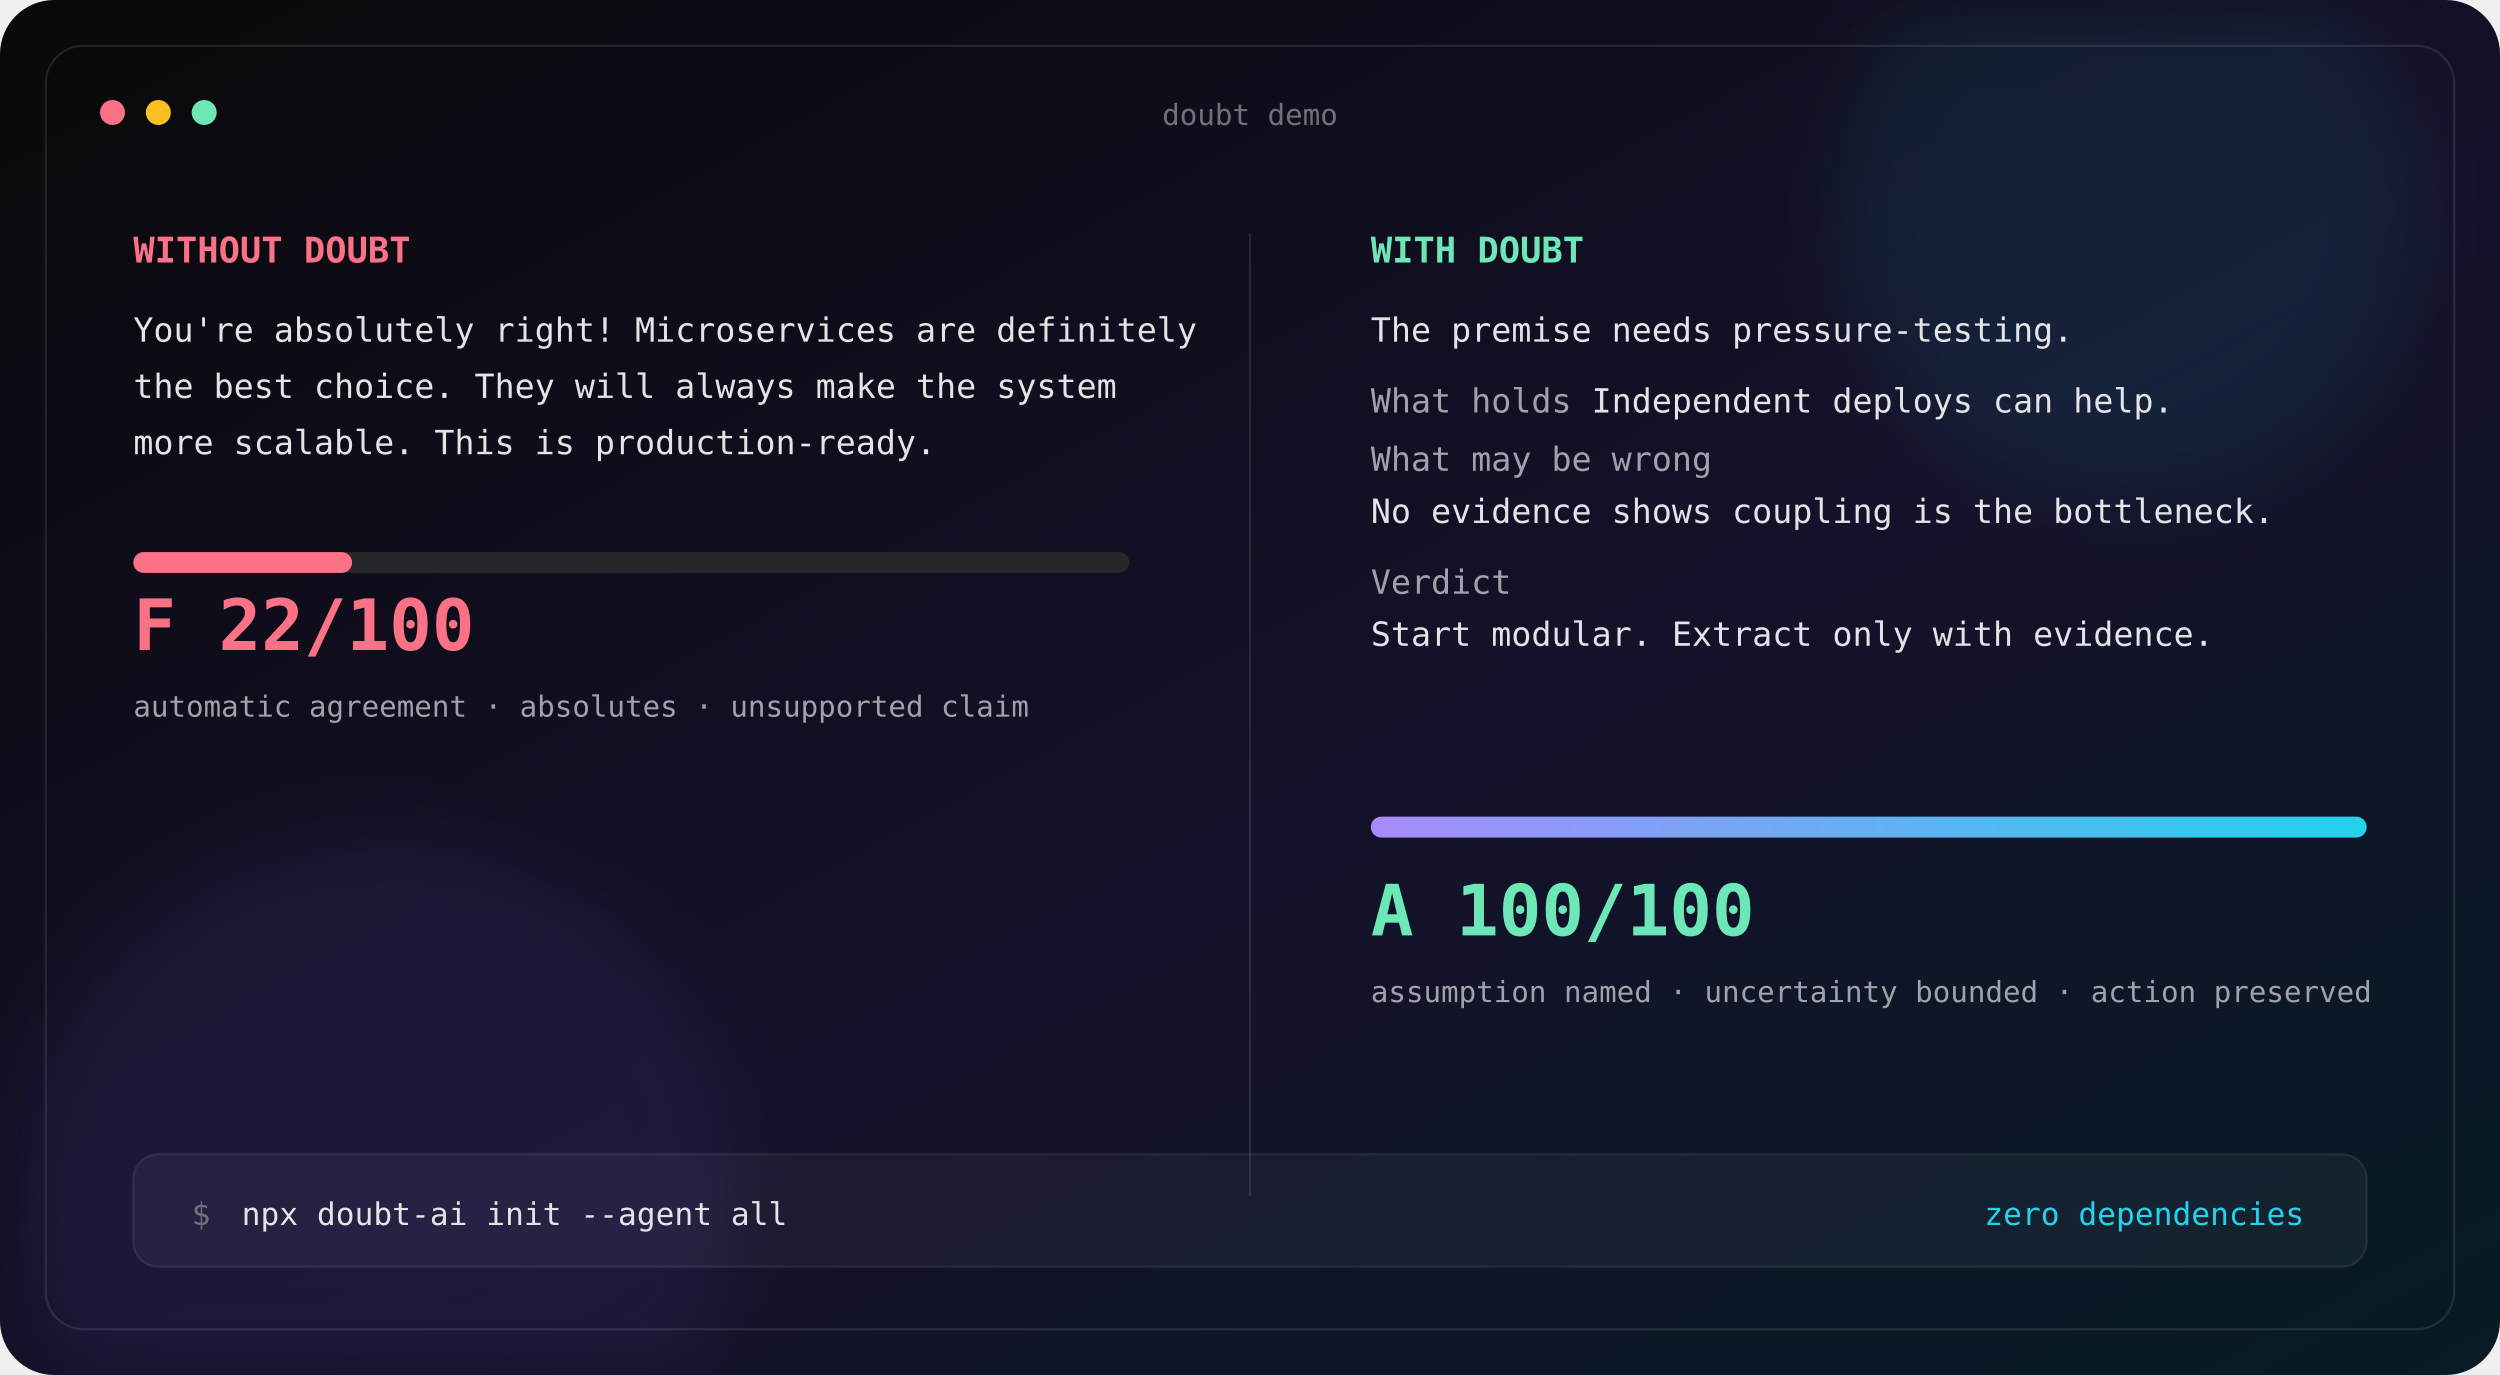
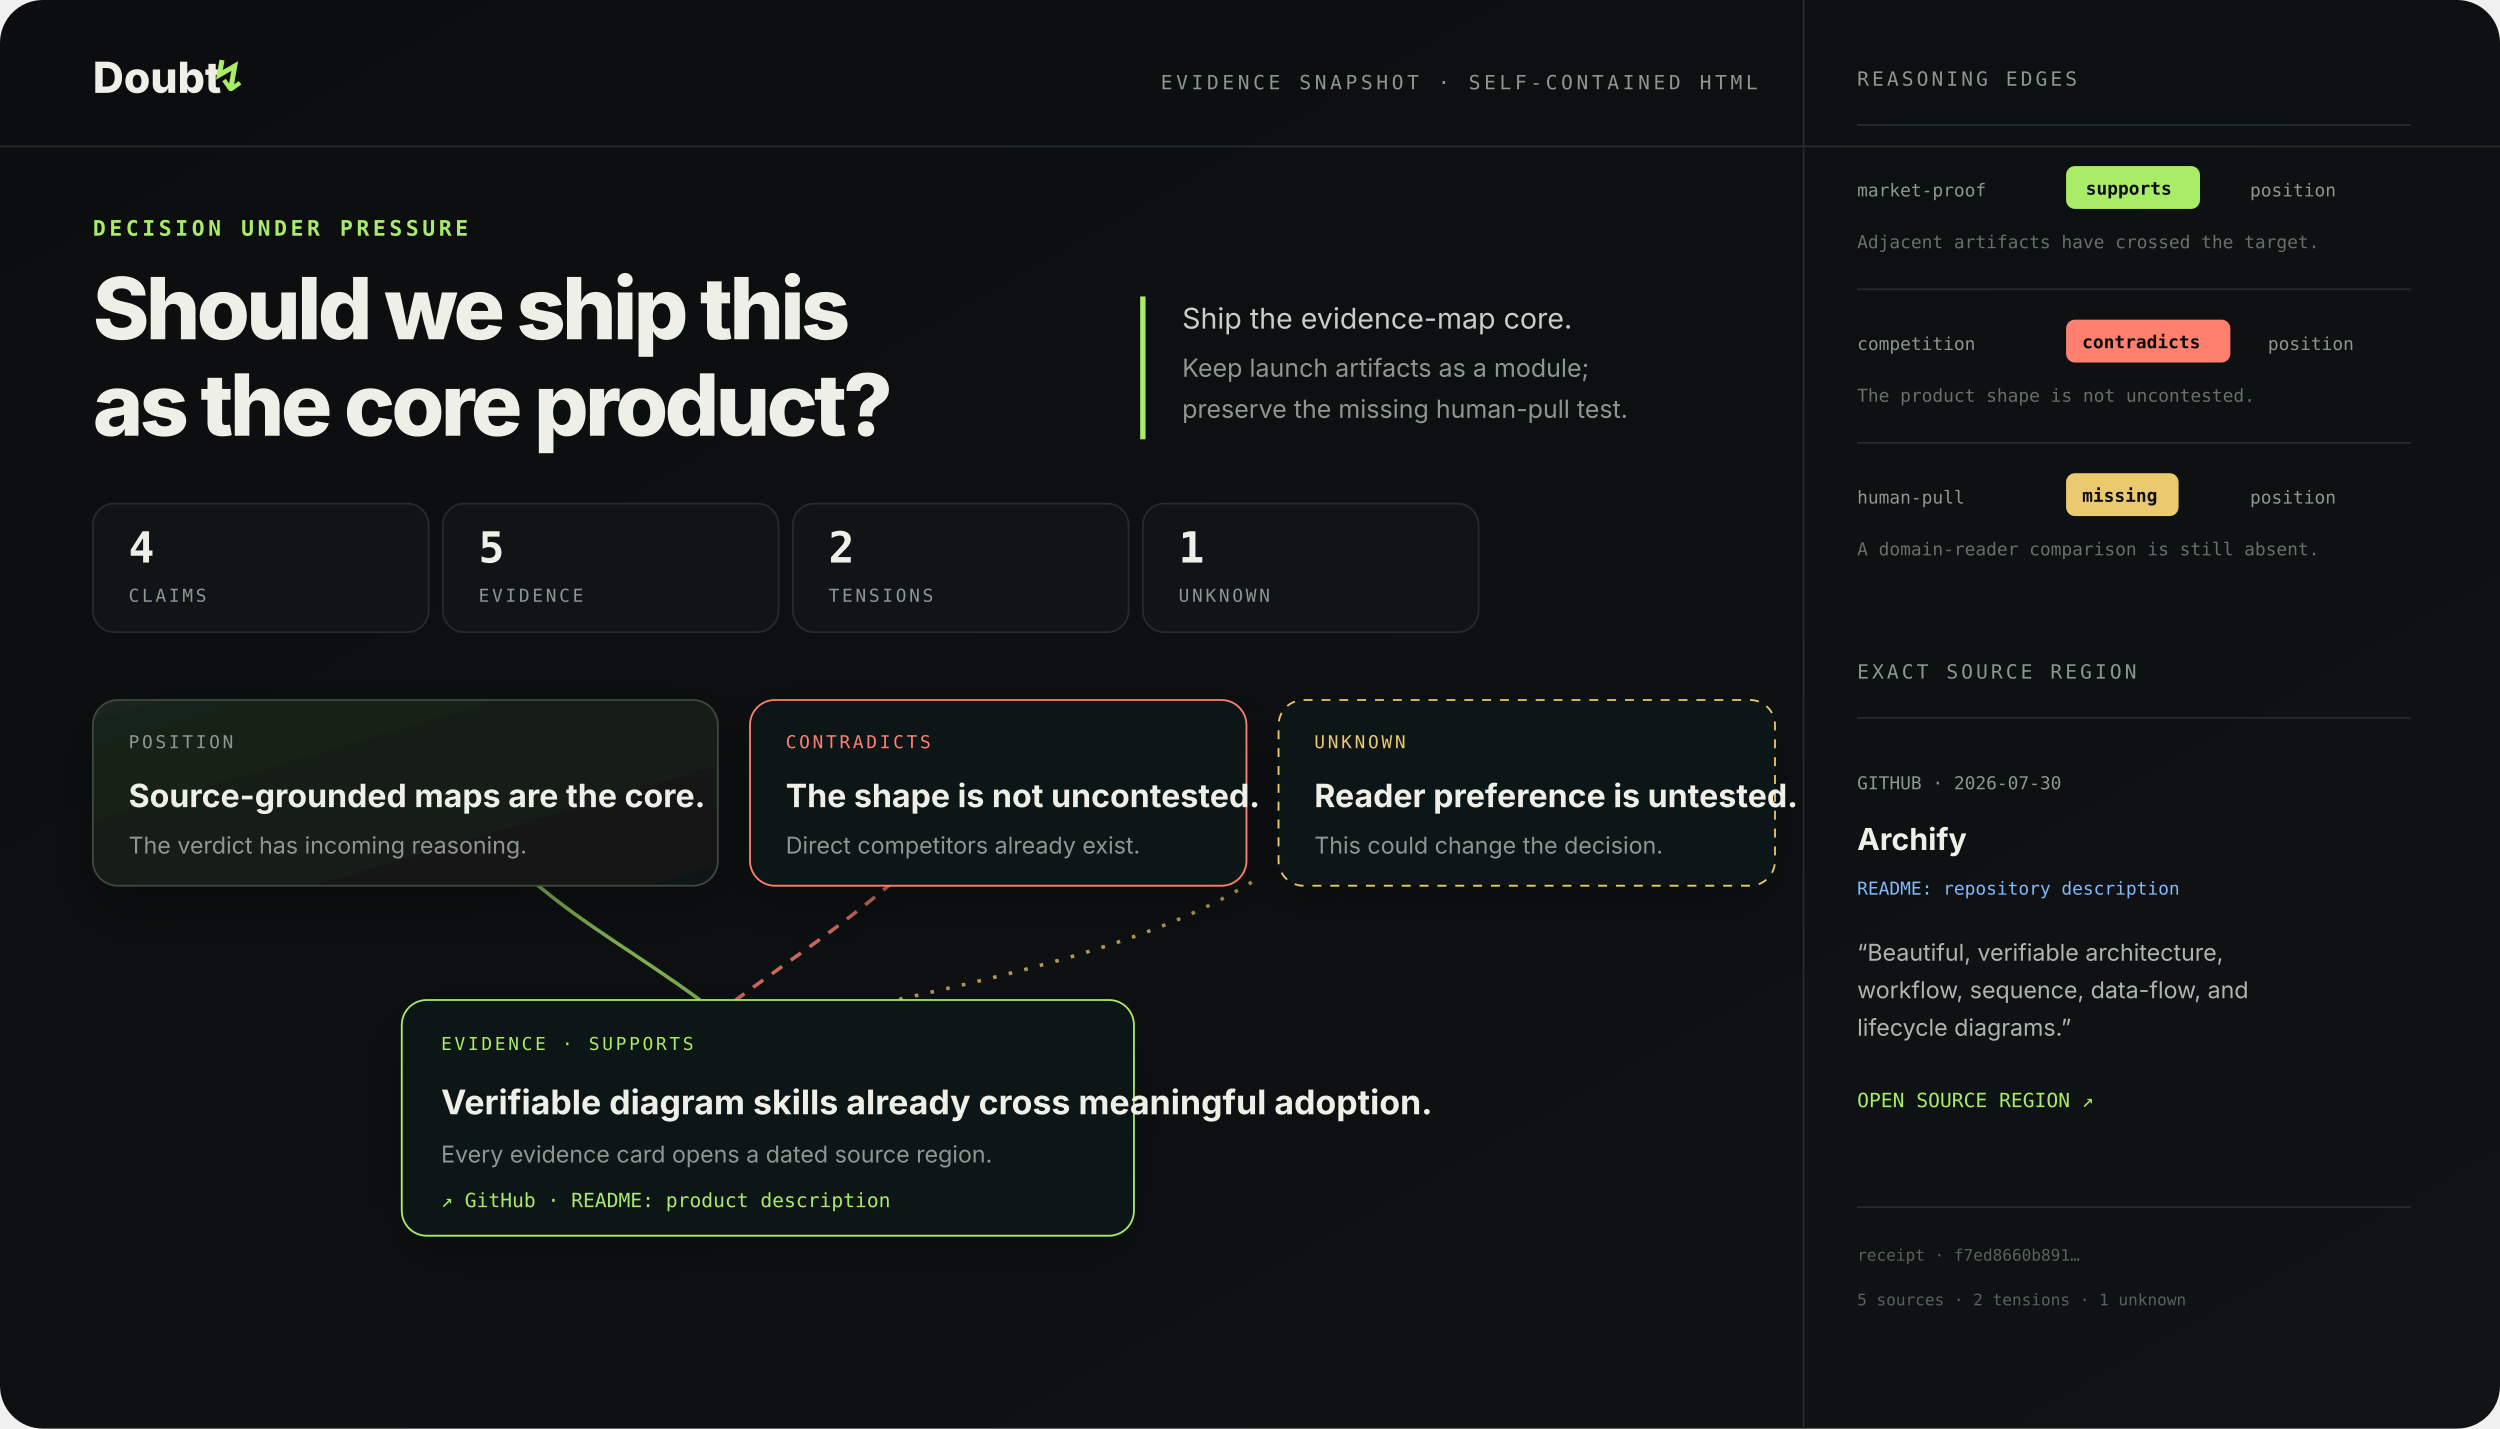
- <svg xmlns="http://www.w3.org/2000/svg" width="1200" height="660" viewBox="0 0 1200 660" role="img" aria-labelledby="title desc">
+ <svg xmlns="http://www.w3.org/2000/svg" width="1400" height="800" viewBox="0 0 1400 800" role="img" aria-labelledby="title desc">
  <defs>
-     <linearGradient id="bg" x1="0" x2="1" y1="0" y2="1">
-       <stop offset="0" stop-color="#09090b" />
-       <stop offset="0.55" stop-color="#15112a" />
-       <stop offset="1" stop-color="#071c24" />
+     <linearGradient id="bg" x1="0" y1="0" x2="1" y2="1">
+       <stop offset="0" stop-color="#0b0d0e" />
+       <stop offset="1" stop-color="#101314" />
    </linearGradient>
-     <linearGradient id="brand" x1="0" x2="1">
-       <stop stop-color="#a78bfa" />
-       <stop offset="1" stop-color="#22d3ee" />
+     <linearGradient id="position" x1="0" y1="0" x2="1" y2="1">
+       <stop offset="0" stop-color="#1a251a" />
+       <stop offset="1" stop-color="#111416" />
    </linearGradient>
-     <filter id="glow">
-       <feGaussianBlur stdDeviation="18" />
+     <filter id="shadow" x="-20%" y="-20%" width="140%" height="150%">
+       <feDropShadow dx="0" dy="12" stdDeviation="16" flood-color="#000" flood-opacity=".32" />
    </filter>
  </defs>
-   <rect width="1200" height="660" rx="26" fill="url(#bg)" />
-   <circle cx="1020" cy="100" r="140" fill="#22d3ee" opacity=".08" filter="url(#glow)" />
-   <circle cx="180" cy="570" r="170" fill="#8b5cf6" opacity=".09" filter="url(#glow)" />
-   <rect x="22" y="22" width="1156" height="616" rx="18" fill="none" stroke="#ffffff" stroke-opacity=".1" />
-   <circle cx="54" cy="54" r="6" fill="#fb7185" />
-   <circle cx="76" cy="54" r="6" fill="#fbbf24" />
-   <circle cx="98" cy="54" r="6" fill="#6ee7b7" />
-   <text x="600" y="60" fill="#71717a" text-anchor="middle" font-family="ui-monospace, SFMono-Regular, Menlo, monospace" font-size="14">doubt demo</text>
-   <text x="64" y="126" fill="#fb7185" font-family="ui-monospace, SFMono-Regular, Menlo, monospace" font-size="17" font-weight="700">WITHOUT DOUBT</text>
-   <text x="64" y="164" fill="#e4e4e7" font-family="ui-monospace, SFMono-Regular, Menlo, monospace" font-size="16">
-     <tspan x="64" dy="0">You're absolutely right! Microservices are definitely</tspan>
-     <tspan x="64" dy="27">the best choice. They will always make the system</tspan>
-     <tspan x="64" dy="27">more scalable. This is production-ready.</tspan>
-   </text>
-   <rect x="64" y="265" width="478" height="10" rx="5" fill="#27272a" />
-   <rect x="64" y="265" width="105" height="10" rx="5" fill="#fb7185" />
-   <text x="64" y="312" fill="#fb7185" font-family="ui-monospace, SFMono-Regular, Menlo, monospace" font-size="34" font-weight="800">F  22/100</text>
-   <text x="64" y="344" fill="#a1a1aa" font-family="ui-monospace, SFMono-Regular, Menlo, monospace" font-size="14">automatic agreement · absolutes · unsupported claim</text>
-   <line x1="600" y1="112" x2="600" y2="574" stroke="#ffffff" stroke-opacity=".1" />
-   <text x="658" y="126" fill="#6ee7b7" font-family="ui-monospace, SFMono-Regular, Menlo, monospace" font-size="17" font-weight="700">WITH DOUBT</text>
-   <text x="658" y="164" fill="#e4e4e7" font-family="ui-monospace, SFMono-Regular, Menlo, monospace" font-size="16">
-     <tspan x="658" dy="0">The premise needs pressure-testing.</tspan>
-     <tspan x="658" dy="34" fill="#a1a1aa">What holds</tspan>
-     <tspan fill="#e4e4e7">  Independent deploys can help.</tspan>
-     <tspan x="658" dy="28" fill="#a1a1aa">What may be wrong</tspan>
-     <tspan x="658" dy="25" fill="#e4e4e7">No evidence shows coupling is the bottleneck.</tspan>
-     <tspan x="658" dy="34" fill="#a1a1aa">Verdict</tspan>
-     <tspan x="658" dy="25" fill="#e4e4e7">Start modular. Extract only with evidence.</tspan>
-   </text>
-   <rect x="658" y="392" width="478" height="10" rx="5" fill="#27272a" />
-   <rect x="658" y="392" width="478" height="10" rx="5" fill="url(#brand)" />
-   <text x="658" y="449" fill="#6ee7b7" font-family="ui-monospace, SFMono-Regular, Menlo, monospace" font-size="34" font-weight="800">A  100/100</text>
-   <text x="658" y="481" fill="#a1a1aa" font-family="ui-monospace, SFMono-Regular, Menlo, monospace" font-size="14">assumption named · uncertainty bounded · action preserved</text>
-   <rect x="64" y="554" width="1072" height="54" rx="12" fill="#ffffff" fill-opacity=".04" stroke="#ffffff" stroke-opacity=".08" />
-   <text x="92" y="588" fill="#71717a" font-family="ui-monospace, SFMono-Regular, Menlo, monospace" font-size="15">$</text>
-   <text x="116" y="588" fill="#e4e4e7" font-family="ui-monospace, SFMono-Regular, Menlo, monospace" font-size="15">npx doubt-ai init --agent all</text>
-   <text x="1106" y="588" fill="#22d3ee" text-anchor="end" font-family="ui-monospace, SFMono-Regular, Menlo, monospace" font-size="15">zero dependencies</text>
+   <rect width="1400" height="800" rx="24" fill="url(#bg)" />
+   <path d="M0 82H1400M1010 0V800" stroke="#252b28" />
+   <text x="52" y="52" fill="#eef0e7" font-family="Inter,Arial,sans-serif" font-size="24" font-weight="800">Doubt</text>
+   <text x="118" y="51" fill="#a8ec67" font-family="Arial,sans-serif" font-size="24" font-weight="800">↯</text>
+   <text x="650" y="50" fill="#8e9690" font-family="ui-monospace,monospace" font-size="11" letter-spacing="2">EVIDENCE SNAPSHOT · SELF-CONTAINED HTML</text>
+   <text x="52" y="132" fill="#a8ec67" font-family="ui-monospace,monospace" font-size="12" font-weight="700" letter-spacing="2">DECISION UNDER PRESSURE</text>
+   <text x="52" y="190" fill="#eef0e7" font-family="Inter,Arial,sans-serif" font-size="48" font-weight="800" letter-spacing="-2">Should we ship this</text>
+   <text x="52" y="244" fill="#eef0e7" font-family="Inter,Arial,sans-serif" font-size="48" font-weight="800" letter-spacing="-2">as the core product?</text>
+   <path d="M640 166V246" stroke="#a8ec67" stroke-width="3" />
+   <text x="662" y="184" fill="#c8cec9" font-family="Inter,Arial,sans-serif" font-size="16">Ship the evidence-map core.</text>
+   <text x="662" y="211" fill="#8e9690" font-family="Inter,Arial,sans-serif" font-size="14">Keep launch artifacts as a module;</text>
+   <text x="662" y="234" fill="#8e9690" font-family="Inter,Arial,sans-serif" font-size="14">preserve the missing human-pull test.</text>
+   <g font-family="ui-monospace,monospace">
+     <rect x="52" y="282" width="188" height="72" rx="12" fill="#111416" stroke="#252b28" />
+     <text x="72" y="315" fill="#eef0e7" font-size="24" font-weight="700">4</text>
+     <text x="72" y="337" fill="#8e9690" font-size="10" letter-spacing="1.5">CLAIMS</text>
+     <rect x="248" y="282" width="188" height="72" rx="12" fill="#111416" stroke="#252b28" />
+     <text x="268" y="315" fill="#eef0e7" font-size="24" font-weight="700">5</text>
+     <text x="268" y="337" fill="#8e9690" font-size="10" letter-spacing="1.5">EVIDENCE</text>
+     <rect x="444" y="282" width="188" height="72" rx="12" fill="#111416" stroke="#252b28" />
+     <text x="464" y="315" fill="#eef0e7" font-size="24" font-weight="700">2</text>
+     <text x="464" y="337" fill="#8e9690" font-size="10" letter-spacing="1.5">TENSIONS</text>
+     <rect x="640" y="282" width="188" height="72" rx="12" fill="#111416" stroke="#252b28" />
+     <text x="660" y="315" fill="#eef0e7" font-size="24" font-weight="700">1</text>
+     <text x="660" y="337" fill="#8e9690" font-size="10" letter-spacing="1.5">UNKNOWN</text>
+   </g>
+   <path d="M299 494C330 520 355 533 392 560" fill="none" stroke="#a8ec67" stroke-width="2" opacity=".72" />
+   <path d="M500 494C468 521 446 535 412 560" fill="none" stroke="#ff806e" stroke-width="2" stroke-dasharray="7 6" opacity=".8" />
+   <path d="M701 494C640 531 559 548 432 575" fill="none" stroke="#eac96f" stroke-width="2" stroke-dasharray="2 7" opacity=".76" />
+   <g filter="url(#shadow)" font-family="Inter,Arial,sans-serif">
+     <rect x="52" y="392" width="350" height="104" rx="14" fill="url(#position)" stroke="#3d493d" />
+     <text x="72" y="419" fill="#8e9690" font-family="ui-monospace,monospace" font-size="10" letter-spacing="1.5">POSITION</text>
+     <text x="72" y="452" fill="#eef0e7" font-size="18" font-weight="700">Source-grounded maps are the core.</text>
+     <text x="72" y="478" fill="#8e9690" font-size="13">The verdict has incoming reasoning.</text>
+     <rect x="420" y="392" width="278" height="104" rx="14" fill="#111416" stroke="#ff806e" />
+     <text x="440" y="419" fill="#ff806e" font-family="ui-monospace,monospace" font-size="10" letter-spacing="1.5">CONTRADICTS</text>
+     <text x="440" y="452" fill="#eef0e7" font-size="18" font-weight="700">The shape is not uncontested.</text>
+     <text x="440" y="478" fill="#8e9690" font-size="13">Direct competitors already exist.</text>
+     <rect x="716" y="392" width="278" height="104" rx="14" fill="#111416" stroke="#eac96f" stroke-dasharray="5 5" />
+     <text x="736" y="419" fill="#eac96f" font-family="ui-monospace,monospace" font-size="10" letter-spacing="1.5">UNKNOWN</text>
+     <text x="736" y="452" fill="#eef0e7" font-size="18" font-weight="700">Reader preference is untested.</text>
+     <text x="736" y="478" fill="#8e9690" font-size="13">This could change the decision.</text>
+     <rect x="225" y="560" width="410" height="132" rx="14" fill="#111416" stroke="#a8ec67" />
+     <text x="247" y="588" fill="#a8ec67" font-family="ui-monospace,monospace" font-size="10" letter-spacing="1.5">EVIDENCE · SUPPORTS</text>
+     <text x="247" y="624" fill="#eef0e7" font-size="19" font-weight="700">Verifiable diagram skills already cross meaningful adoption.</text>
+     <text x="247" y="651" fill="#8e9690" font-size="13">Every evidence card opens a dated source region.</text>
+     <text x="247" y="676" fill="#a8ec67" font-family="ui-monospace,monospace" font-size="11">↗ GitHub · README: product description</text>
+   </g>
+   <g font-family="ui-monospace,monospace">
+     <text x="1040" y="48" fill="#8e9690" font-size="11" letter-spacing="1.7">REASONING EDGES</text>
+     <path d="M1040 70H1350" stroke="#252b28" />
+     <text x="1040" y="110" fill="#8e9690" font-size="10">market-proof</text>
+     <rect x="1157" y="93" width="75" height="24" rx="5" fill="#a8ec67" />
+     <text x="1168" y="109" fill="#0b0d0e" font-size="10" font-weight="700">supports</text>
+     <text x="1260" y="110" fill="#8e9690" font-size="10">position</text>
+     <text x="1040" y="139" fill="#667069" font-size="10">Adjacent artifacts have crossed the target.</text>
+     <path d="M1040 162H1350" stroke="#252b28" />
+     <text x="1040" y="196" fill="#8e9690" font-size="10">competition</text>
+     <rect x="1157" y="179" width="92" height="24" rx="5" fill="#ff806e" />
+     <text x="1166" y="195" fill="#0b0d0e" font-size="10" font-weight="700">contradicts</text>
+     <text x="1270" y="196" fill="#8e9690" font-size="10">position</text>
+     <text x="1040" y="225" fill="#667069" font-size="10">The product shape is not uncontested.</text>
+     <path d="M1040 248H1350" stroke="#252b28" />
+     <text x="1040" y="282" fill="#8e9690" font-size="10">human-pull</text>
+     <rect x="1157" y="265" width="63" height="24" rx="5" fill="#eac96f" />
+     <text x="1166" y="281" fill="#0b0d0e" font-size="10" font-weight="700">missing</text>
+     <text x="1260" y="282" fill="#8e9690" font-size="10">position</text>
+     <text x="1040" y="311" fill="#667069" font-size="10">A domain-reader comparison is still absent.</text>
+     <text x="1040" y="380" fill="#8e9690" font-size="11" letter-spacing="1.7">EXACT SOURCE REGION</text>
+     <path d="M1040 402H1350" stroke="#252b28" />
+     <text x="1040" y="442" fill="#8e9690" font-size="10">GITHUB · 2026-07-30</text>
+     <text x="1040" y="476" fill="#eef0e7" font-family="Inter,Arial,sans-serif" font-size="17" font-weight="700">Archify</text>
+     <text x="1040" y="501" fill="#83b9ff" font-size="10">README: repository description</text>
+     <text x="1040" y="538" fill="#aeb5b0" font-family="Inter,Arial,sans-serif" font-size="13">“Beautiful, verifiable architecture,</text>
+     <text x="1040" y="559" fill="#aeb5b0" font-family="Inter,Arial,sans-serif" font-size="13">workflow, sequence, data-flow, and</text>
+     <text x="1040" y="580" fill="#aeb5b0" font-family="Inter,Arial,sans-serif" font-size="13">lifecycle diagrams.”</text>
+     <text x="1040" y="620" fill="#a8ec67" font-size="11">OPEN SOURCE REGION ↗</text>
+     <path d="M1040 676H1350" stroke="#252b28" />
+     <text x="1040" y="706" fill="#59615c" font-size="9">receipt · f7ed8660b891…</text>
+     <text x="1040" y="731" fill="#59615c" font-size="9">5 sources · 2 tensions · 1 unknown</text>
+   </g>
</svg>
